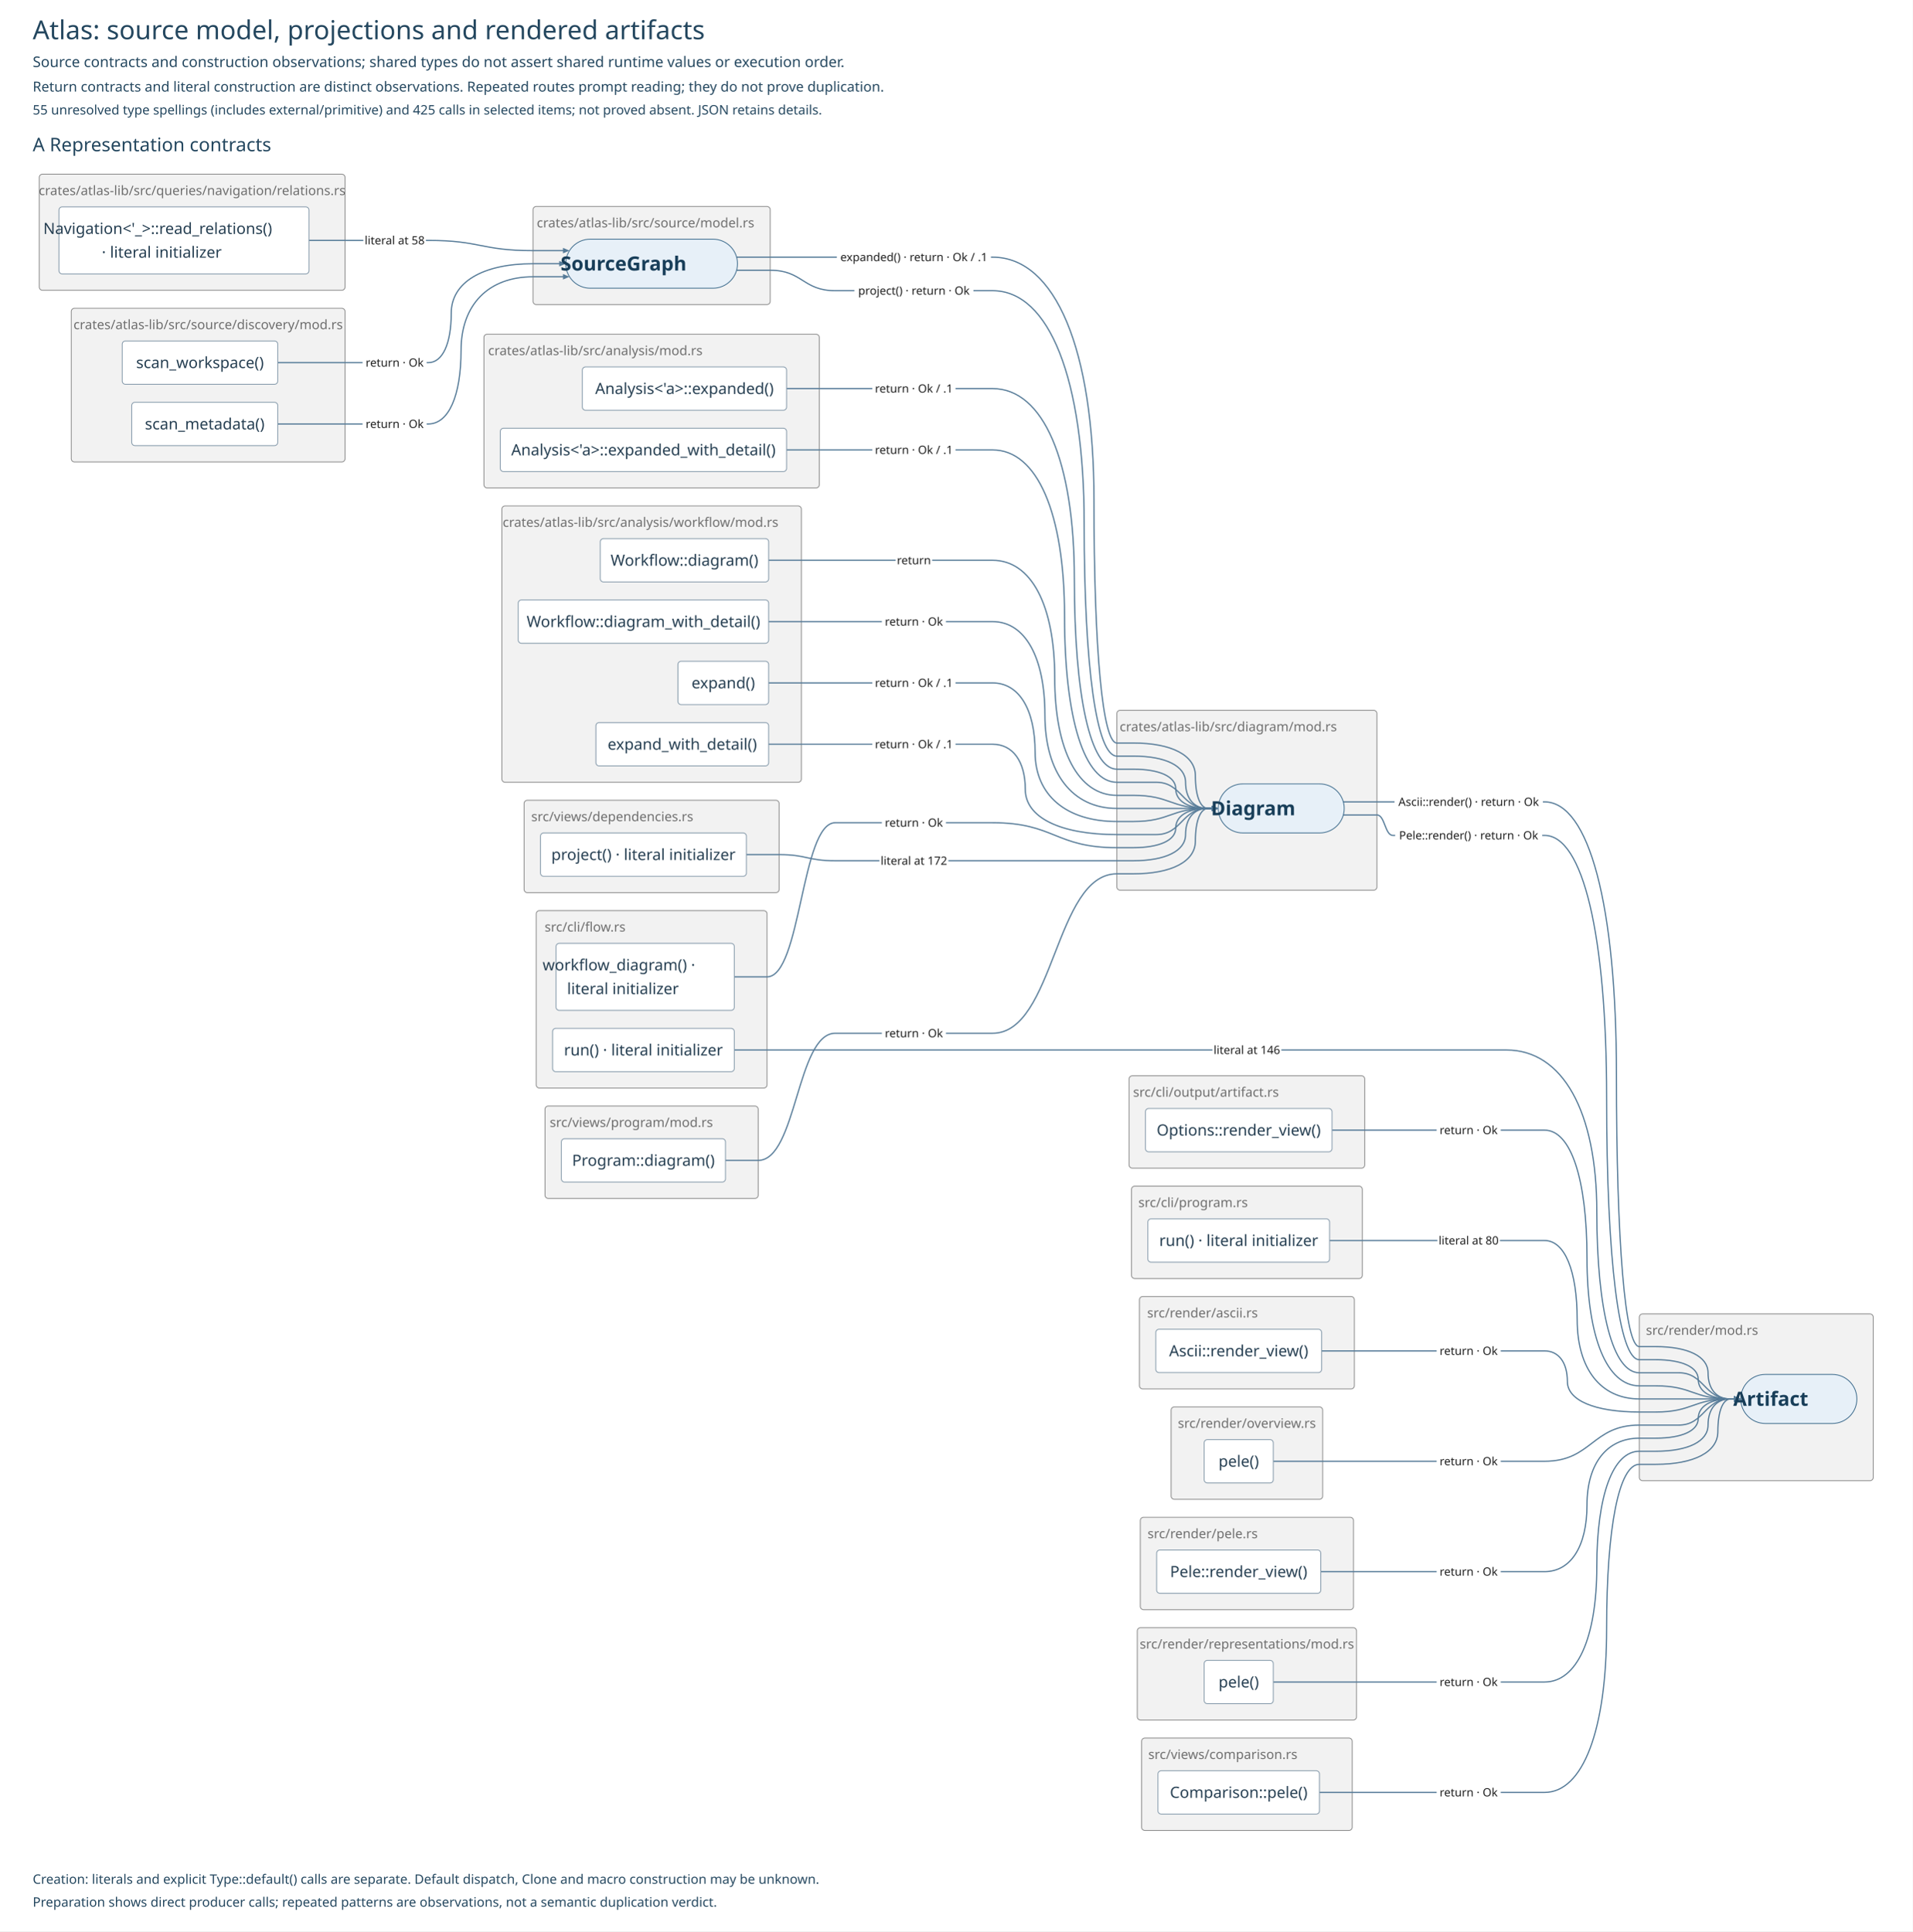
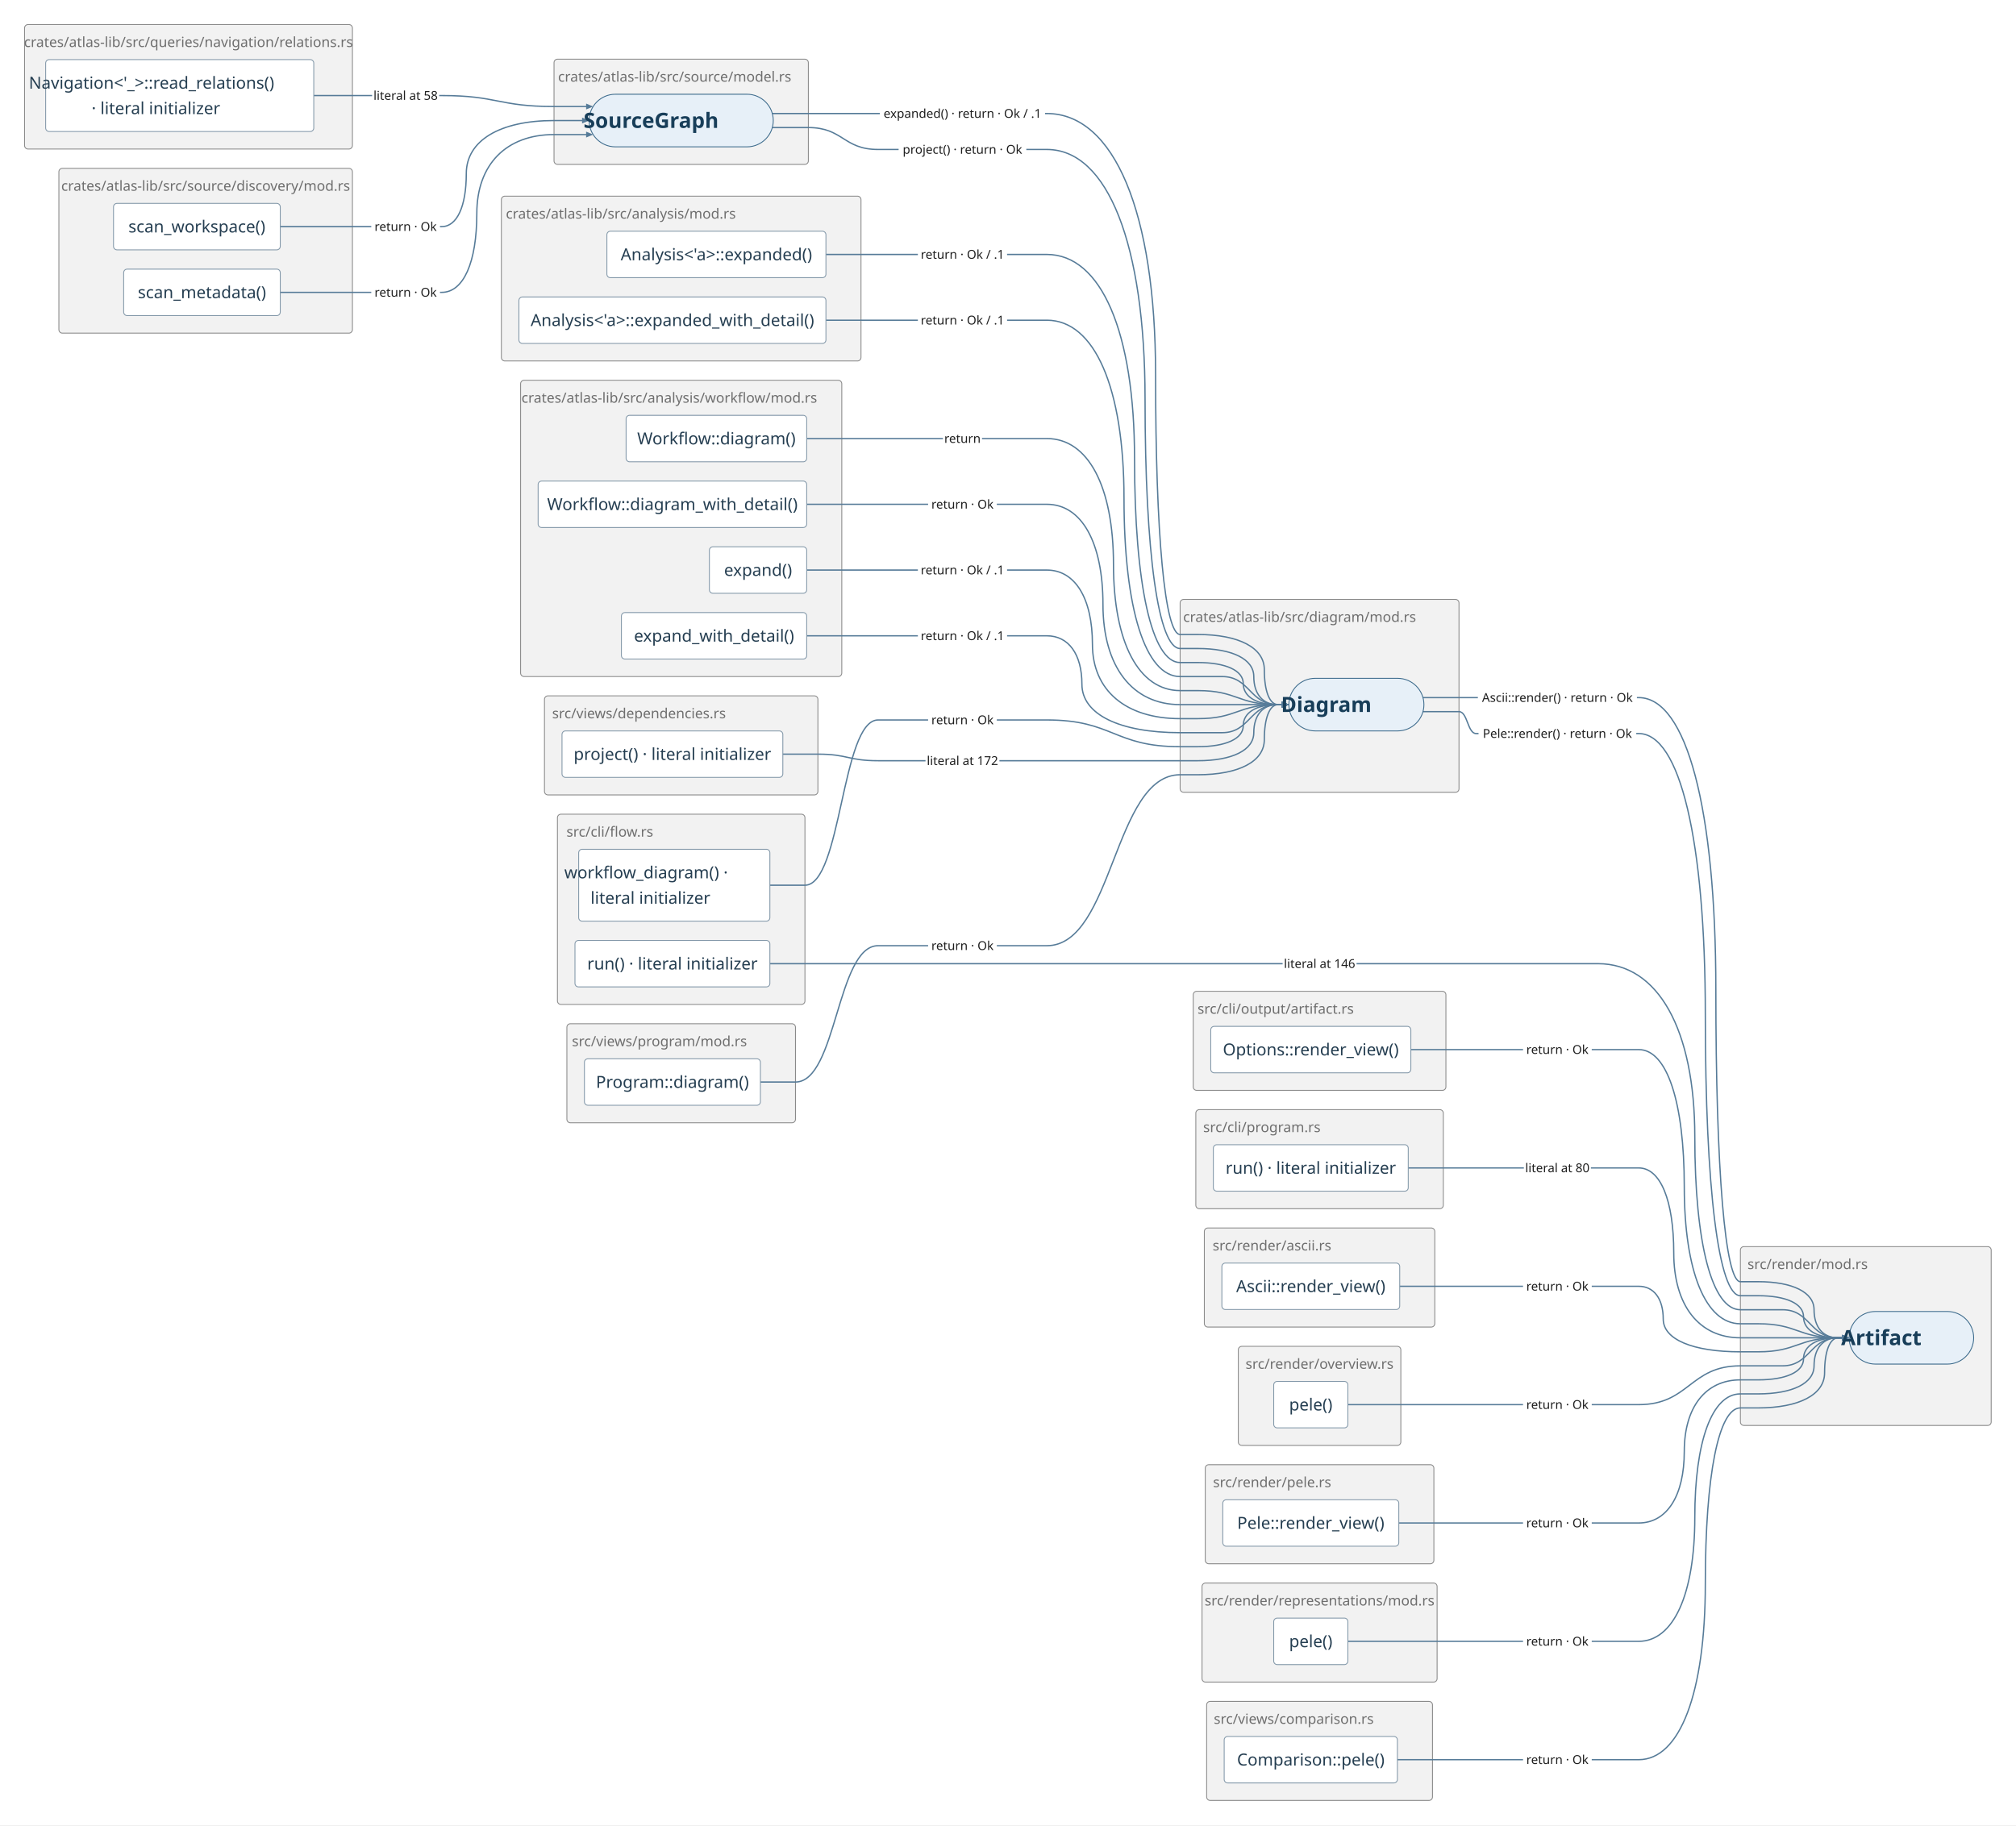
- <svg xmlns="http://www.w3.org/2000/svg" viewBox="0 0 2339 2362" width="2339" height="2362" role="img">
+ <svg xmlns="http://www.w3.org/2000/svg" viewBox="0 0 2299 2082" width="2299" height="2082" role="img">
  <rect width="100%" height="100%" fill="#ffffff" />
-   <text x="40" y="48" font-family="system-ui,sans-serif" font-size="32" fill="#24475f">Atlas: source model, projections and rendered artifacts</text>
-   <text x="40" y="82" font-family="system-ui,sans-serif" font-size="18" fill="#24475f">Source contracts and construction observations; shared types do not assert shared runtime values or execution order.</text>
-   <text x="40" y="112" font-family="system-ui,sans-serif" font-size="17" fill="#24475f">Return contracts and literal construction are distinct observations. Repeated routes prompt reading; they do not prove duplication.</text>
-   <text x="40" y="140" font-family="system-ui,sans-serif" font-size="16" fill="#24475f">55 unresolved type spellings (includes external/primitive) and 425 calls in selected items; not proved absent. JSON retains details.</text>
-   <text x="40" y="185" font-family="system-ui,sans-serif" font-size="23" fill="#24475f">A  Representation contracts</text>
-   <g transform="translate(40,205)">
+   <g transform="translate(20,20)">
    <svg class="pele pele-flowchart" viewBox="0 0 2259 2042" width="2259" height="2042" style="--_bg:#fff;--_fg:#1f1f1f;--_m:#6e6e6e;--_l:#1f1f1f;--_s:#f3f3f3;--_a:#e6e6e6;--_b:#8a8a8a;--_c:#5b7bd5;color:#1f1f1f;--_r:4px;--_w:bold;--_fm:monospace;font:16px sans-serif;letter-spacing:normal;word-spacing:normal;text-transform:none;direction:ltr;font-family:sans-serif" fill="#1f1f1f" role="graphics-document document" aria-roledescription="flowchart">
      <rect width="100%" height="100%" fill="#ffffff" />
      <g class="pele-clusters">
        <g class="pele-cluster" data-id="af16">
          <rect x="626.46" y="1147.75" width="260.69" height="113" fill="#e6e6e6" fill-opacity="0.5" stroke="#8a8a8a" style="rx:4px" />
          <text class="pele-cluster-label" fill="#6e6e6e" x="732.03" y="1173.35" text-anchor="middle">src/views/program/mod.rs</text>
        </g>
        <g class="pele-cluster" data-id="af15">
          <rect x="600.9" y="773.75" width="311.82" height="113" fill="#e6e6e6" fill-opacity="0.5" stroke="#8a8a8a" style="rx:4px" />
          <text class="pele-cluster-label" fill="#6e6e6e" x="708.7" y="799.35" text-anchor="middle">src/views/dependencies.rs</text>
        </g>
        <g class="pele-cluster" data-id="af14">
          <rect x="1356.04" y="1920.75" width="257.54" height="113" fill="#e6e6e6" fill-opacity="0.5" stroke="#8a8a8a" style="rx:4px" />
          <text class="pele-cluster-label" fill="#6e6e6e" x="1455.38" y="1946.35" text-anchor="middle">src/views/comparison.rs</text>
        </g>
        <g class="pele-cluster" data-id="af13">
          <rect x="1350.76" y="1785.75" width="268.08" height="113" fill="#e6e6e6" fill-opacity="0.5" stroke="#8a8a8a" style="rx:4px" />
          <text class="pele-cluster-label" fill="#6e6e6e" x="1484.8" y="1811.35" text-anchor="middle">src/render/representations/mod.rs</text>
        </g>
        <g class="pele-cluster" data-id="af12">
          <rect x="1354.45" y="1650.75" width="260.71" height="113" fill="#e6e6e6" fill-opacity="0.5" stroke="#8a8a8a" style="rx:4px" />
          <text class="pele-cluster-label" fill="#6e6e6e" x="1430.69" y="1676.35" text-anchor="middle">src/render/pele.rs</text>
        </g>
        <g class="pele-cluster" data-id="af11">
          <rect x="1392.12" y="1515.75" width="185.36" height="113" fill="#e6e6e6" fill-opacity="0.5" stroke="#8a8a8a" style="rx:4px" />
          <text class="pele-cluster-label" fill="#6e6e6e" x="1484.8" y="1541.35" text-anchor="middle">src/render/overview.rs</text>
        </g>
        <g class="pele-cluster" data-id="af10">
          <rect x="1964.71" y="1402" width="286" height="204" fill="#e6e6e6" fill-opacity="0.5" stroke="#8a8a8a" style="rx:4px" />
          <text class="pele-cluster-label" fill="#6e6e6e" x="2041.39" y="1427.6" text-anchor="middle">src/render/mod.rs</text>
        </g>
        <g class="pele-cluster" data-id="af9">
          <rect x="1353.4" y="1380.75" width="262.8" height="113" fill="#e6e6e6" fill-opacity="0.5" stroke="#8a8a8a" style="rx:4px" />
          <text class="pele-cluster-label" fill="#6e6e6e" x="1430.52" y="1406.35" text-anchor="middle">src/render/ascii.rs</text>
        </g>
        <g class="pele-cluster" data-id="af8">
          <rect x="1343.68" y="1245.75" width="282.26" height="113" fill="#e6e6e6" fill-opacity="0.5" stroke="#8a8a8a" style="rx:4px" />
          <text class="pele-cluster-label" fill="#6e6e6e" x="1419.01" y="1271.35" text-anchor="middle">src/cli/program.rs</text>
        </g>
        <g class="pele-cluster" data-id="af7">
          <rect x="1340.72" y="1110.75" width="288.17" height="113" fill="#e6e6e6" fill-opacity="0.5" stroke="#8a8a8a" style="rx:4px" />
          <text class="pele-cluster-label" fill="#6e6e6e" x="1434.75" y="1136.35" text-anchor="middle">src/cli/output/artifact.rs</text>
        </g>
        <g class="pele-cluster" data-id="af6">
          <rect x="615.68" y="908.75" width="282.26" height="217" fill="#e6e6e6" fill-opacity="0.5" stroke="#8a8a8a" style="rx:4px" />
          <text class="pele-cluster-label" fill="#6e6e6e" x="675.45" y="934.35" text-anchor="middle">src/cli/flow.rs</text>
        </g>
        <g class="pele-cluster" data-id="af5">
          <rect x="611.79" y="47.5" width="290.04" height="120" fill="#e6e6e6" fill-opacity="0.5" stroke="#8a8a8a" style="rx:4px" />
          <text class="pele-cluster-label" fill="#6e6e6e" x="749.37" y="73.1" text-anchor="middle">crates/atlas-lib/src/source/model.rs</text>
        </g>
        <g class="pele-cluster" data-id="af4">
          <rect x="47.15" y="172" width="334.74" height="188" fill="#e6e6e6" fill-opacity="0.5" stroke="#8a8a8a" style="rx:4px" />
          <text class="pele-cluster-label" fill="#6e6e6e" x="214.52" y="197.6" text-anchor="middle">crates/atlas-lib/src/source/discovery/mod.rs</text>
        </g>
        <g class="pele-cluster" data-id="af3">
          <rect x="8" y="8" width="373.89" height="142" fill="#e6e6e6" fill-opacity="0.5" stroke="#8a8a8a" style="rx:4px" />
          <text class="pele-cluster-label" fill="#6e6e6e" x="194.94" y="33.6" text-anchor="middle">crates/atlas-lib/src/queries/navigation/relations.rs</text>
        </g>
        <g class="pele-cluster" data-id="af2">
          <rect x="1325.79" y="663.75" width="318.02" height="220" fill="#e6e6e6" fill-opacity="0.5" stroke="#8a8a8a" style="rx:4px" />
          <text class="pele-cluster-label" fill="#6e6e6e" x="1462.04" y="689.35" text-anchor="middle">crates/atlas-lib/src/diagram/mod.rs</text>
        </g>
        <g class="pele-cluster" data-id="af1">
          <rect x="573.67" y="413.75" width="366.28" height="338" fill="#e6e6e6" fill-opacity="0.5" stroke="#8a8a8a" style="rx:4px" />
          <text class="pele-cluster-label" fill="#6e6e6e" x="743.25" y="439.35" text-anchor="middle">crates/atlas-lib/src/analysis/workflow/mod.rs</text>
        </g>
        <g class="pele-cluster" data-id="af0">
          <rect x="551.75" y="203.75" width="410.11" height="188" fill="#e6e6e6" fill-opacity="0.5" stroke="#8a8a8a" style="rx:4px" />
          <text class="pele-cluster-label" fill="#6e6e6e" x="688" y="229.35" text-anchor="middle">crates/atlas-lib/src/analysis/mod.rs</text>
        </g>
      </g>
      <g class="pele-edges" fill="none" stroke="#1f1f1f" stroke-linecap="round">
        <g class="pele-edge" data-id="L_op0_a1_0" style="stroke:#567b98;stroke-width:1.5px;">
          <path d="M921.86,270.25L1173.79,270.25C1235.79,270.25 1273.79,358.7 1273.79,503C1273.79,647.3 1293.55,735.75 1325.79,735.75L1345.79,735.75C1378.03,735.75 1397.79,744.87 1397.79,759.75C1397.79,774.63 1412.61,783.75 1436.79,783.75L1442.79,783.75" />
          <path class="pele-marker" d="M1449.79,783.75L1441.79,787.11L1441.79,780.39Z" fill="#567b98" stroke="none" />
        </g>
        <g class="pele-edge" data-id="L_op1_a1_0" style="stroke:#567b98;stroke-width:1.5px;">
          <path d="M921.86,345.25L1173.79,345.25C1228.35,345.25 1261.79,422.49 1261.79,548.5C1261.79,674.52 1286.11,751.75 1325.79,751.75L1373.79,751.75C1405.29,751.75 1405.29,783.75 1436.79,783.75L1442.79,783.75" />
          <path class="pele-marker" d="M1449.79,783.75L1441.79,787.11L1441.79,780.39Z" fill="#567b98" stroke="none" />
        </g>
        <g class="pele-edge" data-id="L_op2_a1_0" style="stroke:#567b98;stroke-width:1.5px;">
          <path d="M899.94,480.25L1173.79,480.25C1220.91,480.25 1249.79,534.88 1249.79,624C1249.79,713.13 1278.67,767.75 1325.79,767.75L1345.79,767.75C1391.29,767.75 1391.29,783.75 1436.79,783.75L1442.79,783.75" />
          <path class="pele-marker" d="M1449.79,783.75L1441.79,787.11L1441.79,780.39Z" fill="#567b98" stroke="none" />
        </g>
        <g class="pele-edge" data-id="L_op3_a1_0" style="stroke:#567b98;stroke-width:1.5px;">
          <path d="M899.94,555.25L1173.79,555.25C1213.47,555.25 1237.79,598.67 1237.79,669.5C1237.79,740.34 1271.23,783.75 1325.79,783.75L1442.79,783.75" />
          <path class="pele-marker" d="M1449.79,783.75L1441.79,787.11L1441.79,780.39Z" fill="#567b98" stroke="none" />
        </g>
        <g class="pele-edge" data-id="L_a2_a1_0" style="stroke:#567b98;stroke-width:1.5px;">
          <path d="M860.74,109.5L1173.79,109.5C1250.67,109.5 1297.79,222.41 1297.79,406.63C1297.79,590.84 1308.43,703.75 1325.79,703.75L1345.79,703.75C1392.91,703.75 1421.79,718.95 1421.79,743.75C1421.79,768.55 1427.78,783.75 1437.54,783.75L1442.79,783.75" />
          <path class="pele-marker" d="M1449.79,783.75L1441.79,787.11L1441.79,780.39Z" fill="#567b98" stroke="none" />
        </g>
        <g class="pele-edge" data-id="L_op5_a1_0" style="stroke:#567b98;stroke-width:1.5px;">
          <path d="M899.94,630.25L1173.79,630.25C1206.03,630.25 1225.79,662.46 1225.79,715C1225.79,767.55 1263.79,799.75 1325.79,799.75L1345.79,799.75C1391.29,799.75 1391.29,783.75 1436.79,783.75L1442.79,783.75" />
          <path class="pele-marker" d="M1449.79,783.75L1441.79,787.11L1441.79,780.39Z" fill="#567b98" stroke="none" />
        </g>
        <g class="pele-edge" data-id="L_op6_a1_0" style="stroke:#567b98;stroke-width:1.5px;">
          <path d="M899.94,705.25L1173.79,705.25C1198.59,705.25 1213.79,726.25 1213.79,760.5C1213.79,794.76 1256.35,815.75 1325.79,815.75L1373.79,815.75C1405.29,815.75 1405.29,783.75 1436.79,783.75L1442.79,783.75" />
          <path class="pele-marker" d="M1449.79,783.75L1441.79,787.11L1441.79,780.39Z" fill="#567b98" stroke="none" />
        </g>
        <g class="pele-edge" data-id="L_a2_a1_2" style="stroke:#567b98;stroke-width:1.5px;">
          <path d="M860.74,125.5L901.83,125.5C941.59,125.5 941.59,150.5 981.36,150.5L1173.79,150.5C1243.23,150.5 1285.79,258.66 1285.79,435.13C1285.79,611.59 1300.99,719.75 1325.79,719.75L1345.79,719.75C1385.47,719.75 1409.79,731.91 1409.79,751.75C1409.79,771.59 1420.05,783.75 1436.79,783.75L1442.79,783.75" />
          <path class="pele-marker" d="M1449.79,783.75L1441.79,787.11L1441.79,780.39Z" fill="#567b98" stroke="none" />
        </g>
        <g class="pele-edge" data-id="L_op8_a2_0" style="stroke:#567b98;stroke-width:1.5px;">
          <path d="M337.82,89L483.75,89C547.77,89 547.77,101.5 611.79,101.5L649.41,101.5" />
          <path class="pele-marker" d="M656.41,101.5L648.41,104.86L648.41,98.14Z" fill="#567b98" stroke="none" />
        </g>
        <g class="pele-edge" data-id="L_op9_a2_0" style="stroke:#567b98;stroke-width:1.5px;">
          <path d="M299.59,238.5L483.75,238.5C501.11,238.5 511.75,215.51 511.75,178C511.75,140.49 549.76,117.5 611.79,117.5L644.79,117.5" />
          <path class="pele-marker" d="M651.79,117.5L643.79,120.86L643.79,114.14Z" fill="#567b98" stroke="none" />
        </g>
        <g class="pele-edge" data-id="L_op10_a2_0" style="stroke:#567b98;stroke-width:1.5px;">
          <path d="M299.59,313.5L483.75,313.5C508.55,313.5 523.75,279.3 523.75,223.5C523.75,167.7 557.2,133.5 611.79,133.5L649.41,133.5" />
          <path class="pele-marker" d="M656.41,133.5L648.41,136.86L648.41,130.14Z" fill="#567b98" stroke="none" />
        </g>
        <g class="pele-edge" data-id="L_op11_a1_0" style="stroke:#567b98;stroke-width:1.5px;">
          <path d="M857.93,989.75L897.93,989.75C939.65,989.75 939.65,801.25 981.36,801.25L1173.79,801.25C1249.79,801.25 1249.79,831.75 1325.79,831.75L1345.79,831.75C1378.03,831.75 1397.79,822.63 1397.79,807.75C1397.79,792.87 1412.61,783.75 1436.79,783.75L1442.79,783.75" />
          <path class="pele-marker" d="M1449.79,783.75L1441.79,787.11L1441.79,780.39Z" fill="#567b98" stroke="none" />
        </g>
        <g class="pele-edge" data-id="L_op12_a0_0" style="stroke:#567b98;stroke-width:1.5px;">
          <path d="M857.93,1079.25L1802.36,1079.25C1870.77,1079.25 1912.71,1154.25 1912.71,1276.63C1912.71,1399 1932.47,1474 1964.71,1474L2012.71,1474C2044.21,1474 2044.21,1506 2075.71,1506L2081.71,1506" />
          <path class="pele-marker" d="M2088.71,1506L2080.71,1509.36L2080.71,1502.64Z" fill="#567b98" stroke="none" />
        </g>
        <g class="pele-edge" data-id="L_op13_a0_0" style="stroke:#567b98;stroke-width:1.5px;">
          <path d="M1588.89,1177.25L1848.71,1177.25C1880.95,1177.25 1900.71,1236.67 1900.71,1333.63C1900.71,1430.58 1925.03,1490 1964.71,1490L1984.71,1490C2030.21,1490 2030.21,1506 2075.71,1506L2081.71,1506" />
          <path class="pele-marker" d="M2088.71,1506L2080.71,1509.36L2080.71,1502.64Z" fill="#567b98" stroke="none" />
        </g>
        <g class="pele-edge" data-id="L_op14_a0_0" style="stroke:#567b98;stroke-width:1.5px;">
          <path d="M1585.93,1312.25L1848.71,1312.25C1873.51,1312.25 1888.71,1349.06 1888.71,1409.13C1888.71,1469.19 1917.59,1506 1964.71,1506L2081.71,1506" />
          <path class="pele-marker" d="M2088.71,1506L2080.71,1509.36L2080.71,1502.64Z" fill="#567b98" stroke="none" />
        </g>
        <g class="pele-edge" data-id="L_a1_a0_0" style="stroke:#567b98;stroke-width:1.5px;">
          <path d="M1602.73,775.75L1848.71,775.75C1903.27,775.75 1936.71,902.34 1936.71,1108.88C1936.71,1315.41 1947.35,1442 1964.71,1442L1984.71,1442C2024.39,1442 2048.71,1454.16 2048.71,1474C2048.71,1493.84 2058.97,1506 2075.71,1506L2081.71,1506" />
          <path class="pele-marker" d="M2088.71,1506L2080.71,1509.36L2080.71,1502.64Z" fill="#567b98" stroke="none" />
        </g>
        <g class="pele-edge" data-id="L_op16_a0_0" style="stroke:#567b98;stroke-width:1.5px;">
          <path d="M1576.2,1447.25L1848.71,1447.25C1866.07,1447.25 1876.71,1461.45 1876.71,1484.63C1876.71,1507.8 1910.15,1522 1964.71,1522L1984.71,1522C2030.21,1522 2030.21,1506 2075.71,1506L2081.71,1506" />
          <path class="pele-marker" d="M2088.71,1506L2080.71,1509.36L2080.71,1502.64Z" fill="#567b98" stroke="none" />
        </g>
        <g class="pele-edge" data-id="L_op17_a0_0" style="stroke:#567b98;stroke-width:1.5px;">
          <path d="M1517.09,1582.25L1848.71,1582.25C1906.71,1582.25 1906.71,1538 1964.71,1538L2012.71,1538C2044.21,1538 2044.21,1506 2075.71,1506L2081.71,1506" />
          <path class="pele-marker" d="M2088.71,1506L2080.71,1509.36L2080.71,1502.64Z" fill="#567b98" stroke="none" />
        </g>
        <g class="pele-edge" data-id="L_a1_a0_2" style="stroke:#567b98;stroke-width:1.5px;">
          <path d="M1602.73,791.75L1643.82,791.75C1653.57,791.75 1653.57,816.75 1663.32,816.75L1848.71,816.75C1895.83,816.75 1924.71,938.59 1924.71,1137.38C1924.71,1336.16 1939.91,1458 1964.71,1458L1984.71,1458C2016.95,1458 2036.71,1467.12 2036.71,1482C2036.71,1496.88 2051.53,1506 2075.71,1506L2081.71,1506" />
          <path class="pele-marker" d="M2088.71,1506L2080.71,1509.36L2080.71,1502.64Z" fill="#567b98" stroke="none" />
        </g>
        <g class="pele-edge" data-id="L_op19_a0_0" style="stroke:#567b98;stroke-width:1.5px;">
          <path d="M1575.16,1717.25L1848.71,1717.25C1880.95,1717.25 1900.71,1686.23 1900.71,1635.63C1900.71,1585.02 1925.03,1554 1964.71,1554L1984.71,1554C2016.95,1554 2036.71,1544.88 2036.71,1530C2036.71,1515.12 2051.53,1506 2075.71,1506L2081.71,1506" />
          <path class="pele-marker" d="M2088.71,1506L2080.71,1509.36L2080.71,1502.64Z" fill="#567b98" stroke="none" />
        </g>
        <g class="pele-edge" data-id="L_op20_a0_0" style="stroke:#567b98;stroke-width:1.5px;">
          <path d="M1517.09,1852.25L1848.71,1852.25C1888.39,1852.25 1912.71,1798.62 1912.71,1711.13C1912.71,1623.63 1932.47,1570 1964.71,1570L1984.71,1570C2024.39,1570 2048.71,1557.84 2048.71,1538C2048.71,1518.16 2058.97,1506 2075.71,1506L2081.71,1506" />
          <path class="pele-marker" d="M2088.71,1506L2080.71,1509.36L2080.71,1502.64Z" fill="#567b98" stroke="none" />
        </g>
        <g class="pele-edge" data-id="L_op21_a0_0" style="stroke:#567b98;stroke-width:1.5px;">
          <path d="M1573.57,1987.25L1848.71,1987.25C1895.83,1987.25 1924.71,1911.01 1924.71,1786.63C1924.71,1662.24 1939.91,1586 1964.71,1586L1984.71,1586C2031.83,1586 2060.71,1570.8 2060.71,1546C2060.71,1521.2 2066.69,1506 2076.46,1506L2081.71,1506" />
          <path class="pele-marker" d="M2088.71,1506L2080.71,1509.36L2080.71,1502.64Z" fill="#567b98" stroke="none" />
        </g>
        <g class="pele-edge" data-id="L_op22_a1_0" style="stroke:#567b98;stroke-width:1.5px;">
          <path d="M872.72,840.25L912.72,840.25C947.04,840.25 947.04,847.75 981.36,847.75L1345.79,847.75C1385.47,847.75 1409.79,835.59 1409.79,815.75C1409.79,795.91 1420.05,783.75 1436.79,783.75L1442.79,783.75" />
          <path class="pele-marker" d="M1449.79,783.75L1441.79,787.11L1441.79,780.39Z" fill="#567b98" stroke="none" />
        </g>
        <g class="pele-edge" data-id="L_op23_a1_0" style="stroke:#567b98;stroke-width:1.5px;">
          <path d="M847.15,1214.25L887.15,1214.25C934.26,1214.25 934.26,1058.75 981.36,1058.75L1173.79,1058.75C1249.79,1058.75 1249.79,863.75 1325.79,863.75L1345.79,863.75C1392.91,863.75 1421.79,848.55 1421.79,823.75C1421.79,798.95 1427.78,783.75 1437.54,783.75L1442.79,783.75" />
          <path class="pele-marker" d="M1449.79,783.75L1441.79,787.11L1441.79,780.39Z" fill="#567b98" stroke="none" />
        </g>
      </g>
      <g class="pele-edge-labels" font-size="14">
        <g class="pele-edge-label" data-id="L_op0_a1_0">
          <rect x="1026.72" y="259.75" width="101.72" height="21" rx="3" fill="#fff" />
          <text x="1077.58" y="275.15" text-anchor="middle">return · Ok / .1</text>
        </g>
        <g class="pele-edge-label" data-id="L_op1_a1_0">
          <rect x="1026.72" y="334.75" width="101.72" height="21" rx="3" fill="#fff" />
          <text x="1077.58" y="350.15" text-anchor="middle">return · Ok / .1</text>
        </g>
        <g class="pele-edge-label" data-id="L_op2_a1_0">
          <rect x="1055.29" y="469.75" width="44.57" height="21" rx="3" fill="#fff" />
          <text x="1077.58" y="485.15" text-anchor="middle">return</text>
        </g>
        <g class="pele-edge-label" data-id="L_op3_a1_0">
          <rect x="1038.39" y="544.75" width="78.36" height="21" rx="3" fill="#fff" />
          <text x="1077.58" y="560.15" text-anchor="middle">return · Ok</text>
        </g>
        <g class="pele-edge-label" data-id="L_a2_a1_0">
          <rect x="983.36" y="99" width="188.43" height="21" rx="3" fill="#fff" />
          <text x="1077.58" y="114.4" text-anchor="middle">expanded() · return · Ok / .1</text>
        </g>
        <g class="pele-edge-label" data-id="L_op5_a1_0">
          <rect x="1026.72" y="619.75" width="101.72" height="21" rx="3" fill="#fff" />
          <text x="1077.58" y="635.15" text-anchor="middle">return · Ok / .1</text>
        </g>
        <g class="pele-edge-label" data-id="L_op6_a1_0">
          <rect x="1026.72" y="694.75" width="101.72" height="21" rx="3" fill="#fff" />
          <text x="1077.58" y="710.15" text-anchor="middle">return · Ok / .1</text>
        </g>
        <g class="pele-edge-label" data-id="L_a2_a1_2">
          <rect x="1004.77" y="140" width="145.61" height="21" rx="3" fill="#fff" />
          <text x="1077.58" y="155.4" text-anchor="middle">project() · return · Ok</text>
        </g>
        <g class="pele-edge-label" data-id="L_op8_a2_0">
          <rect x="404.33" y="78.5" width="76.47" height="21" rx="3" fill="#fff" />
          <text x="442.57" y="93.9" text-anchor="middle">literal at 58</text>
        </g>
        <g class="pele-edge-label" data-id="L_op9_a2_0">
          <rect x="403.39" y="228" width="78.36" height="21" rx="3" fill="#fff" />
          <text x="442.57" y="243.4" text-anchor="middle">return · Ok</text>
        </g>
        <g class="pele-edge-label" data-id="L_op10_a2_0">
          <rect x="403.39" y="303" width="78.36" height="21" rx="3" fill="#fff" />
          <text x="442.57" y="318.4" text-anchor="middle">return · Ok</text>
        </g>
        <g class="pele-edge-label" data-id="L_op11_a1_0">
          <rect x="1038.39" y="790.75" width="78.36" height="21" rx="3" fill="#fff" />
          <text x="1077.58" y="806.15" text-anchor="middle">return · Ok</text>
        </g>
        <g class="pele-edge-label" data-id="L_op12_a0_0">
          <rect x="1442.68" y="1068.75" width="84.26" height="21" rx="3" fill="#fff" />
          <text x="1484.8" y="1084.15" text-anchor="middle">literal at 146</text>
        </g>
        <g class="pele-edge-label" data-id="L_op13_a0_0">
          <rect x="1716.83" y="1166.75" width="78.36" height="21" rx="3" fill="#fff" />
          <text x="1756.01" y="1182.15" text-anchor="middle">return · Ok</text>
        </g>
        <g class="pele-edge-label" data-id="L_op14_a0_0">
          <rect x="1717.77" y="1301.75" width="76.47" height="21" rx="3" fill="#fff" />
          <text x="1756.01" y="1317.15" text-anchor="middle">literal at 80</text>
        </g>
        <g class="pele-edge-label" data-id="L_a1_a0_0">
          <rect x="1665.32" y="765.25" width="181.39" height="21" rx="3" fill="#fff" />
          <text x="1756.01" y="780.65" text-anchor="middle">Ascii::render() · return · Ok</text>
        </g>
        <g class="pele-edge-label" data-id="L_op16_a0_0">
          <rect x="1716.83" y="1436.75" width="78.36" height="21" rx="3" fill="#fff" />
          <text x="1756.01" y="1452.15" text-anchor="middle">return · Ok</text>
        </g>
        <g class="pele-edge-label" data-id="L_op17_a0_0">
          <rect x="1716.83" y="1571.75" width="78.36" height="21" rx="3" fill="#fff" />
          <text x="1756.01" y="1587.15" text-anchor="middle">return · Ok</text>
        </g>
        <g class="pele-edge-label" data-id="L_a1_a0_2">
          <rect x="1666.09" y="806.25" width="179.85" height="21" rx="3" fill="#fff" />
          <text x="1756.01" y="821.65" text-anchor="middle">Pele::render() · return · Ok</text>
        </g>
        <g class="pele-edge-label" data-id="L_op19_a0_0">
          <rect x="1716.83" y="1706.75" width="78.36" height="21" rx="3" fill="#fff" />
          <text x="1756.01" y="1722.15" text-anchor="middle">return · Ok</text>
        </g>
        <g class="pele-edge-label" data-id="L_op20_a0_0">
          <rect x="1716.83" y="1841.75" width="78.36" height="21" rx="3" fill="#fff" />
          <text x="1756.01" y="1857.15" text-anchor="middle">return · Ok</text>
        </g>
        <g class="pele-edge-label" data-id="L_op21_a0_0">
          <rect x="1716.83" y="1976.75" width="78.36" height="21" rx="3" fill="#fff" />
          <text x="1756.01" y="1992.15" text-anchor="middle">return · Ok</text>
        </g>
        <g class="pele-edge-label" data-id="L_op22_a1_0">
          <rect x="1035.45" y="837.25" width="84.26" height="21" rx="3" fill="#fff" />
          <text x="1077.58" y="852.65" text-anchor="middle">literal at 172</text>
        </g>
        <g class="pele-edge-label" data-id="L_op23_a1_0">
          <rect x="1038.39" y="1048.25" width="78.36" height="21" rx="3" fill="#fff" />
          <text x="1077.58" y="1063.65" text-anchor="middle">return · Ok</text>
        </g>
      </g>
      <g class="pele-nodes">
        <g class="pele-node pele-shape-rect operation" data-id="op0" transform="translate(796.97,270.25)">
          <rect x="-124.89" y="-26.5" width="249.79" height="53" fill="#f3f3f3" stroke="#8a8a8a" style="rx:4px;fill:#ffffff;stroke:#8398a9;" />
          <text class="pele-label" style="fill:#253e51;font-size:19px;" x="0" y="6.65" text-anchor="middle">Analysis&lt;'a&gt;::expanded()</text>
        </g>
        <g class="pele-node pele-shape-rect operation" data-id="op1" transform="translate(746.81,345.25)">
          <rect x="-175.05" y="-26.5" width="350.11" height="53" fill="#f3f3f3" stroke="#8a8a8a" style="rx:4px;fill:#ffffff;stroke:#8398a9;" />
          <text class="pele-label" style="fill:#253e51;font-size:19px;" x="0" y="6.65" text-anchor="middle">Analysis&lt;'a&gt;::expanded_with_detail()</text>
        </g>
        <g class="pele-node pele-shape-rect operation" data-id="op2" transform="translate(796.97,480.25)">
          <rect x="-102.98" y="-26.5" width="205.96" height="53" fill="#f3f3f3" stroke="#8a8a8a" style="rx:4px;fill:#ffffff;stroke:#8398a9;" />
          <text class="pele-label" style="fill:#253e51;font-size:19px;" x="0" y="6.65" text-anchor="middle">Workflow::diagram()</text>
        </g>
        <g class="pele-node pele-shape-rect operation" data-id="op3" transform="translate(746.81,555.25)">
          <rect x="-153.14" y="-26.5" width="306.27" height="53" fill="#f3f3f3" stroke="#8a8a8a" style="rx:4px;fill:#ffffff;stroke:#8398a9;" />
          <text class="pele-label" style="fill:#253e51;font-size:19px;" x="0" y="6.65" text-anchor="middle">Workflow::diagram_with_detail()</text>
        </g>
        <g class="pele-node pele-shape-rect operation" data-id="op5" transform="translate(844.46,630.25)">
          <rect x="-55.49" y="-26.5" width="110.97" height="53" fill="#f3f3f3" stroke="#8a8a8a" style="rx:4px;fill:#ffffff;stroke:#8398a9;" />
          <text class="pele-label" style="fill:#253e51;font-size:19px;" x="0" y="6.65" text-anchor="middle">expand()</text>
        </g>
        <g class="pele-node pele-shape-rect operation" data-id="op6" transform="translate(794.3,705.25)">
          <rect x="-105.65" y="-26.5" width="211.29" height="53" fill="#f3f3f3" stroke="#8a8a8a" style="rx:4px;fill:#ffffff;stroke:#8398a9;" />
          <text class="pele-label" style="fill:#253e51;font-size:19px;" x="0" y="6.65" text-anchor="middle">expand_with_detail()</text>
        </g>
        <g class="pele-node pele-shape-stadium object" data-id="a1" transform="translate(1526.8,783.75)">
          <rect x="-77.01" y="-30" width="154.02" height="60" rx="30" fill="#f3f3f3" stroke="#8a8a8a" style="fill:#e7f0f8;stroke:#3d6b8c;" />
          <text class="pele-label" style="fill:#183e59;font-size:24px;font-weight:bold;" font-weight="bold" text-anchor="middle" xml:space="preserve">
            <tspan x="0" y="8.4">Diagram</tspan>
          </text>
        </g>
        <g class="pele-node pele-shape-rect operation" data-id="op8" transform="translate(184.94,89)">
          <rect x="-152.87" y="-41" width="305.74" height="82" fill="#f3f3f3" stroke="#8a8a8a" style="rx:4px;fill:#ffffff;stroke:#8398a9;" />
          <text class="pele-label" style="fill:#253e51;font-size:19px;" text-anchor="middle" xml:space="preserve">
            <tspan x="0" y="-7.85">Navigation&lt;'_&gt;::read_relations()</tspan>
            <tspan x="0" y="21.15">· literal initializer</tspan>
          </text>
        </g>
        <g class="pele-node pele-shape-rect operation" data-id="op9" transform="translate(204.52,238.5)">
          <rect x="-95.07" y="-26.5" width="190.15" height="53" fill="#f3f3f3" stroke="#8a8a8a" style="rx:4px;fill:#ffffff;stroke:#8398a9;" />
          <text class="pele-label" style="fill:#253e51;font-size:19px;" x="0" y="6.65" text-anchor="middle">scan_workspace()</text>
        </g>
        <g class="pele-node pele-shape-rect operation" data-id="op10" transform="translate(210.32,313.5)">
          <rect x="-89.28" y="-26.5" width="178.56" height="53" fill="#f3f3f3" stroke="#8a8a8a" style="rx:4px;fill:#ffffff;stroke:#8398a9;" />
          <text class="pele-label" style="fill:#253e51;font-size:19px;" x="0" y="6.65" text-anchor="middle">scan_metadata()</text>
        </g>
        <g class="pele-node pele-shape-stadium object" data-id="a2" transform="translate(756.81,117.5)">
          <rect x="-105.02" y="-30" width="210.04" height="60" rx="30" fill="#f3f3f3" stroke="#8a8a8a" style="fill:#e7f0f8;stroke:#3d6b8c;" />
          <text class="pele-label" style="fill:#183e59;font-size:24px;font-weight:bold;" font-weight="bold" text-anchor="middle" xml:space="preserve">
            <tspan x="0" y="8.4">SourceGraph</tspan>
          </text>
        </g>
        <g class="pele-node pele-shape-rect operation" data-id="op11" transform="translate(748.92,989.75)">
          <rect x="-109.02" y="-41" width="218.04" height="82" fill="#f3f3f3" stroke="#8a8a8a" style="rx:4px;fill:#ffffff;stroke:#8398a9;" />
          <text class="pele-label" style="fill:#253e51;font-size:19px;" text-anchor="middle" xml:space="preserve">
            <tspan x="0" y="-7.85">workflow_diagram() ·</tspan>
            <tspan x="0" y="21.15">literal initializer</tspan>
          </text>
        </g>
        <g class="pele-node pele-shape-rect operation" data-id="op12" transform="translate(746.81,1079.25)">
          <rect x="-111.13" y="-26.5" width="222.26" height="53" fill="#f3f3f3" stroke="#8a8a8a" style="rx:4px;fill:#ffffff;stroke:#8398a9;" />
          <text class="pele-label" style="fill:#253e51;font-size:19px;" x="0" y="6.65" text-anchor="middle">run() · literal initializer</text>
        </g>
        <g class="pele-node pele-shape-rect operation" data-id="op13" transform="translate(1474.8,1177.25)">
          <rect x="-114.08" y="-26.5" width="228.17" height="53" fill="#f3f3f3" stroke="#8a8a8a" style="rx:4px;fill:#ffffff;stroke:#8398a9;" />
          <text class="pele-label" style="fill:#253e51;font-size:19px;" x="0" y="6.65" text-anchor="middle">Options::render_view()</text>
        </g>
        <g class="pele-node pele-shape-rect operation" data-id="op14" transform="translate(1474.8,1312.25)">
          <rect x="-111.13" y="-26.5" width="222.26" height="53" fill="#f3f3f3" stroke="#8a8a8a" style="rx:4px;fill:#ffffff;stroke:#8398a9;" />
          <text class="pele-label" style="fill:#253e51;font-size:19px;" x="0" y="6.65" text-anchor="middle">run() · literal initializer</text>
        </g>
        <g class="pele-node pele-shape-rect operation" data-id="op16" transform="translate(1474.8,1447.25)">
          <rect x="-101.4" y="-26.5" width="202.8" height="53" fill="#f3f3f3" stroke="#8a8a8a" style="rx:4px;fill:#ffffff;stroke:#8398a9;" />
          <text class="pele-label" style="fill:#253e51;font-size:19px;" x="0" y="6.65" text-anchor="middle">Ascii::render_view()</text>
        </g>
        <g class="pele-node pele-shape-stadium object" data-id="a0" transform="translate(2159.71,1506)">
          <rect x="-71" y="-30" width="142" height="60" rx="30" fill="#f3f3f3" stroke="#8a8a8a" style="fill:#e7f0f8;stroke:#3d6b8c;" />
          <text class="pele-label" style="fill:#183e59;font-size:24px;font-weight:bold;" font-weight="bold" text-anchor="middle" xml:space="preserve">
            <tspan x="0" y="8.4">Artifact</tspan>
          </text>
        </g>
        <g class="pele-node pele-shape-rect operation" data-id="op17" transform="translate(1474.8,1582.25)">
          <rect x="-42.28" y="-26.5" width="84.56" height="53" fill="#f3f3f3" stroke="#8a8a8a" style="rx:4px;fill:#ffffff;stroke:#8398a9;" />
          <text class="pele-label" style="fill:#253e51;font-size:19px;" x="0" y="6.65" text-anchor="middle">pele()</text>
        </g>
        <g class="pele-node pele-shape-rect operation" data-id="op19" transform="translate(1474.8,1717.25)">
          <rect x="-100.36" y="-26.5" width="200.71" height="53" fill="#f3f3f3" stroke="#8a8a8a" style="rx:4px;fill:#ffffff;stroke:#8398a9;" />
          <text class="pele-label" style="fill:#253e51;font-size:19px;" x="0" y="6.65" text-anchor="middle">Pele::render_view()</text>
        </g>
        <g class="pele-node pele-shape-rect operation" data-id="op20" transform="translate(1474.8,1852.25)">
          <rect x="-42.28" y="-26.5" width="84.56" height="53" fill="#f3f3f3" stroke="#8a8a8a" style="rx:4px;fill:#ffffff;stroke:#8398a9;" />
          <text class="pele-label" style="fill:#253e51;font-size:19px;" x="0" y="6.65" text-anchor="middle">pele()</text>
        </g>
        <g class="pele-node pele-shape-rect operation" data-id="op21" transform="translate(1474.8,1987.25)">
          <rect x="-98.77" y="-26.5" width="197.54" height="53" fill="#f3f3f3" stroke="#8a8a8a" style="rx:4px;fill:#ffffff;stroke:#8398a9;" />
          <text class="pele-label" style="fill:#253e51;font-size:19px;" x="0" y="6.65" text-anchor="middle">Comparison::pele()</text>
        </g>
        <g class="pele-node pele-shape-rect operation" data-id="op22" transform="translate(746.81,840.25)">
          <rect x="-125.91" y="-26.5" width="251.82" height="53" fill="#f3f3f3" stroke="#8a8a8a" style="rx:4px;fill:#ffffff;stroke:#8398a9;" />
          <text class="pele-label" style="fill:#253e51;font-size:19px;" x="0" y="6.65" text-anchor="middle">project() · literal initializer</text>
        </g>
        <g class="pele-node pele-shape-rect operation" data-id="op23" transform="translate(746.81,1214.25)">
          <rect x="-100.35" y="-26.5" width="200.69" height="53" fill="#f3f3f3" stroke="#8a8a8a" style="rx:4px;fill:#ffffff;stroke:#8398a9;" />
          <text class="pele-label" style="fill:#253e51;font-size:19px;" x="0" y="6.65" text-anchor="middle">Program::diagram()</text>
        </g>
      </g>
    </svg>
  </g>
-   <text x="40" y="2304" font-family="system-ui,sans-serif" font-size="16" fill="#24475f">Creation: literals and explicit Type::default() calls are separate. Default dispatch, Clone and macro construction may be unknown.</text>
-   <text x="40" y="2332" font-family="system-ui,sans-serif" font-size="16" fill="#24475f">Preparation shows direct producer calls; repeated patterns are observations, not a semantic duplication verdict.</text>
</svg>
